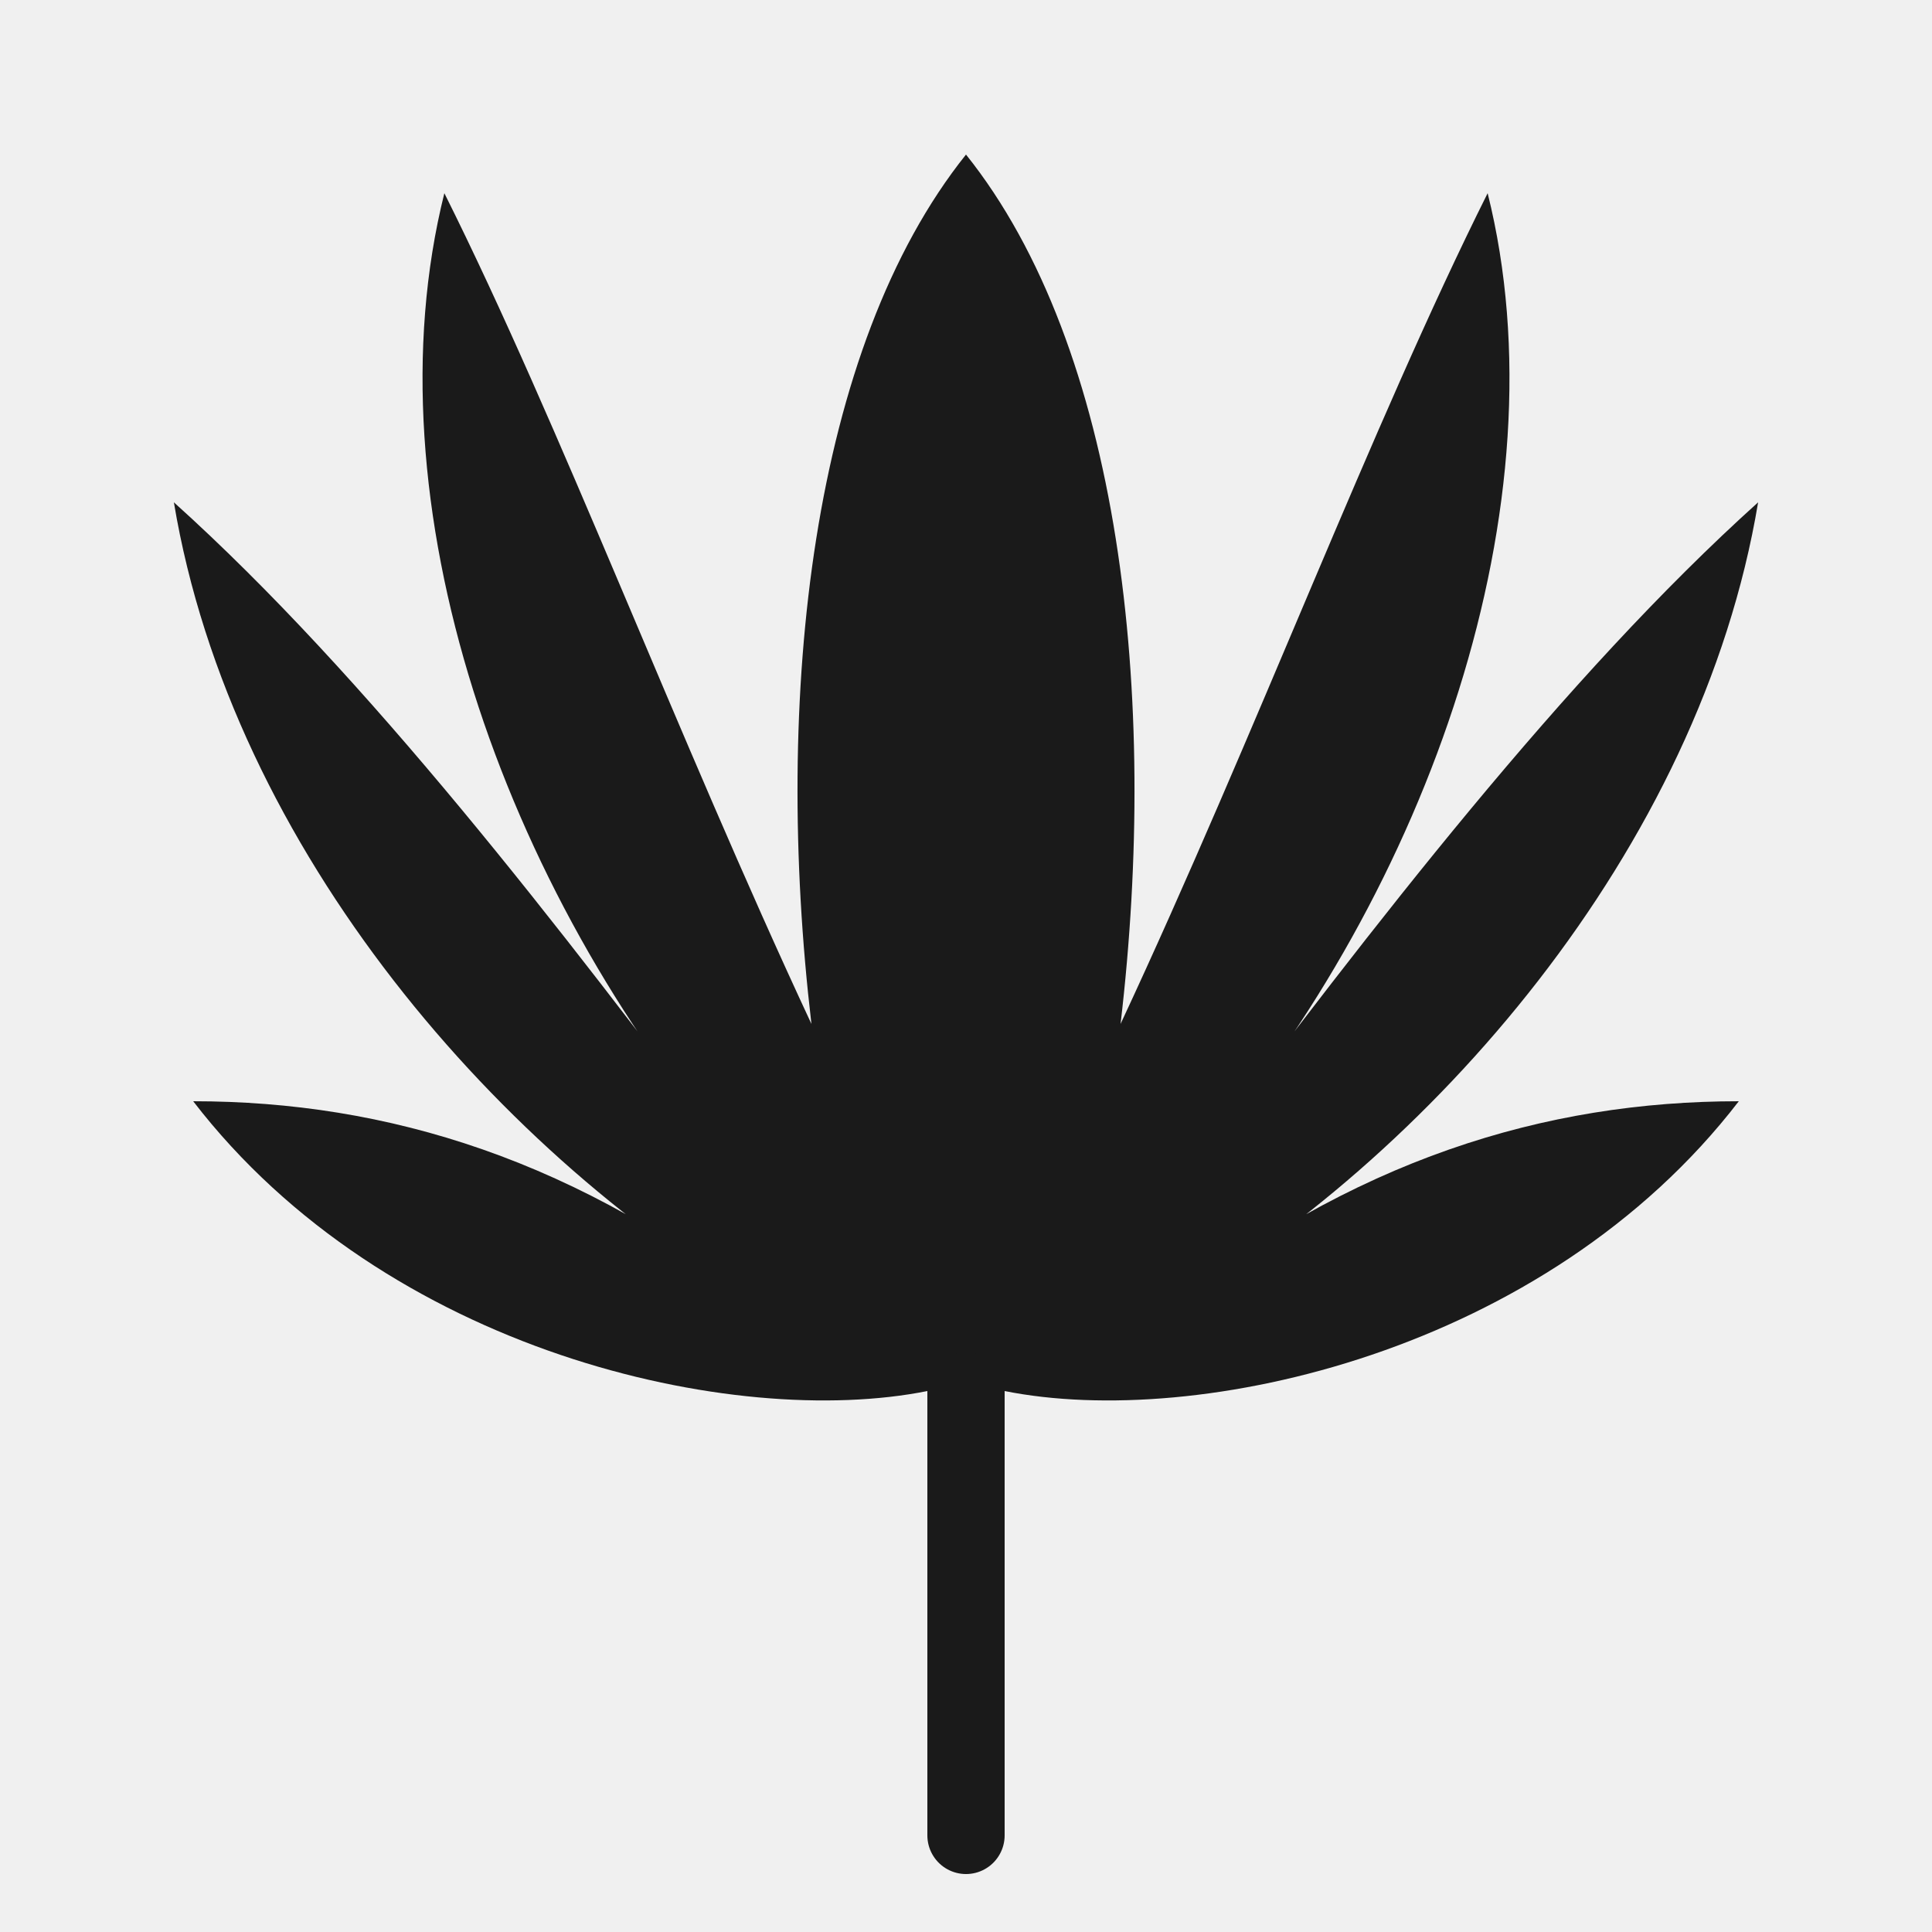
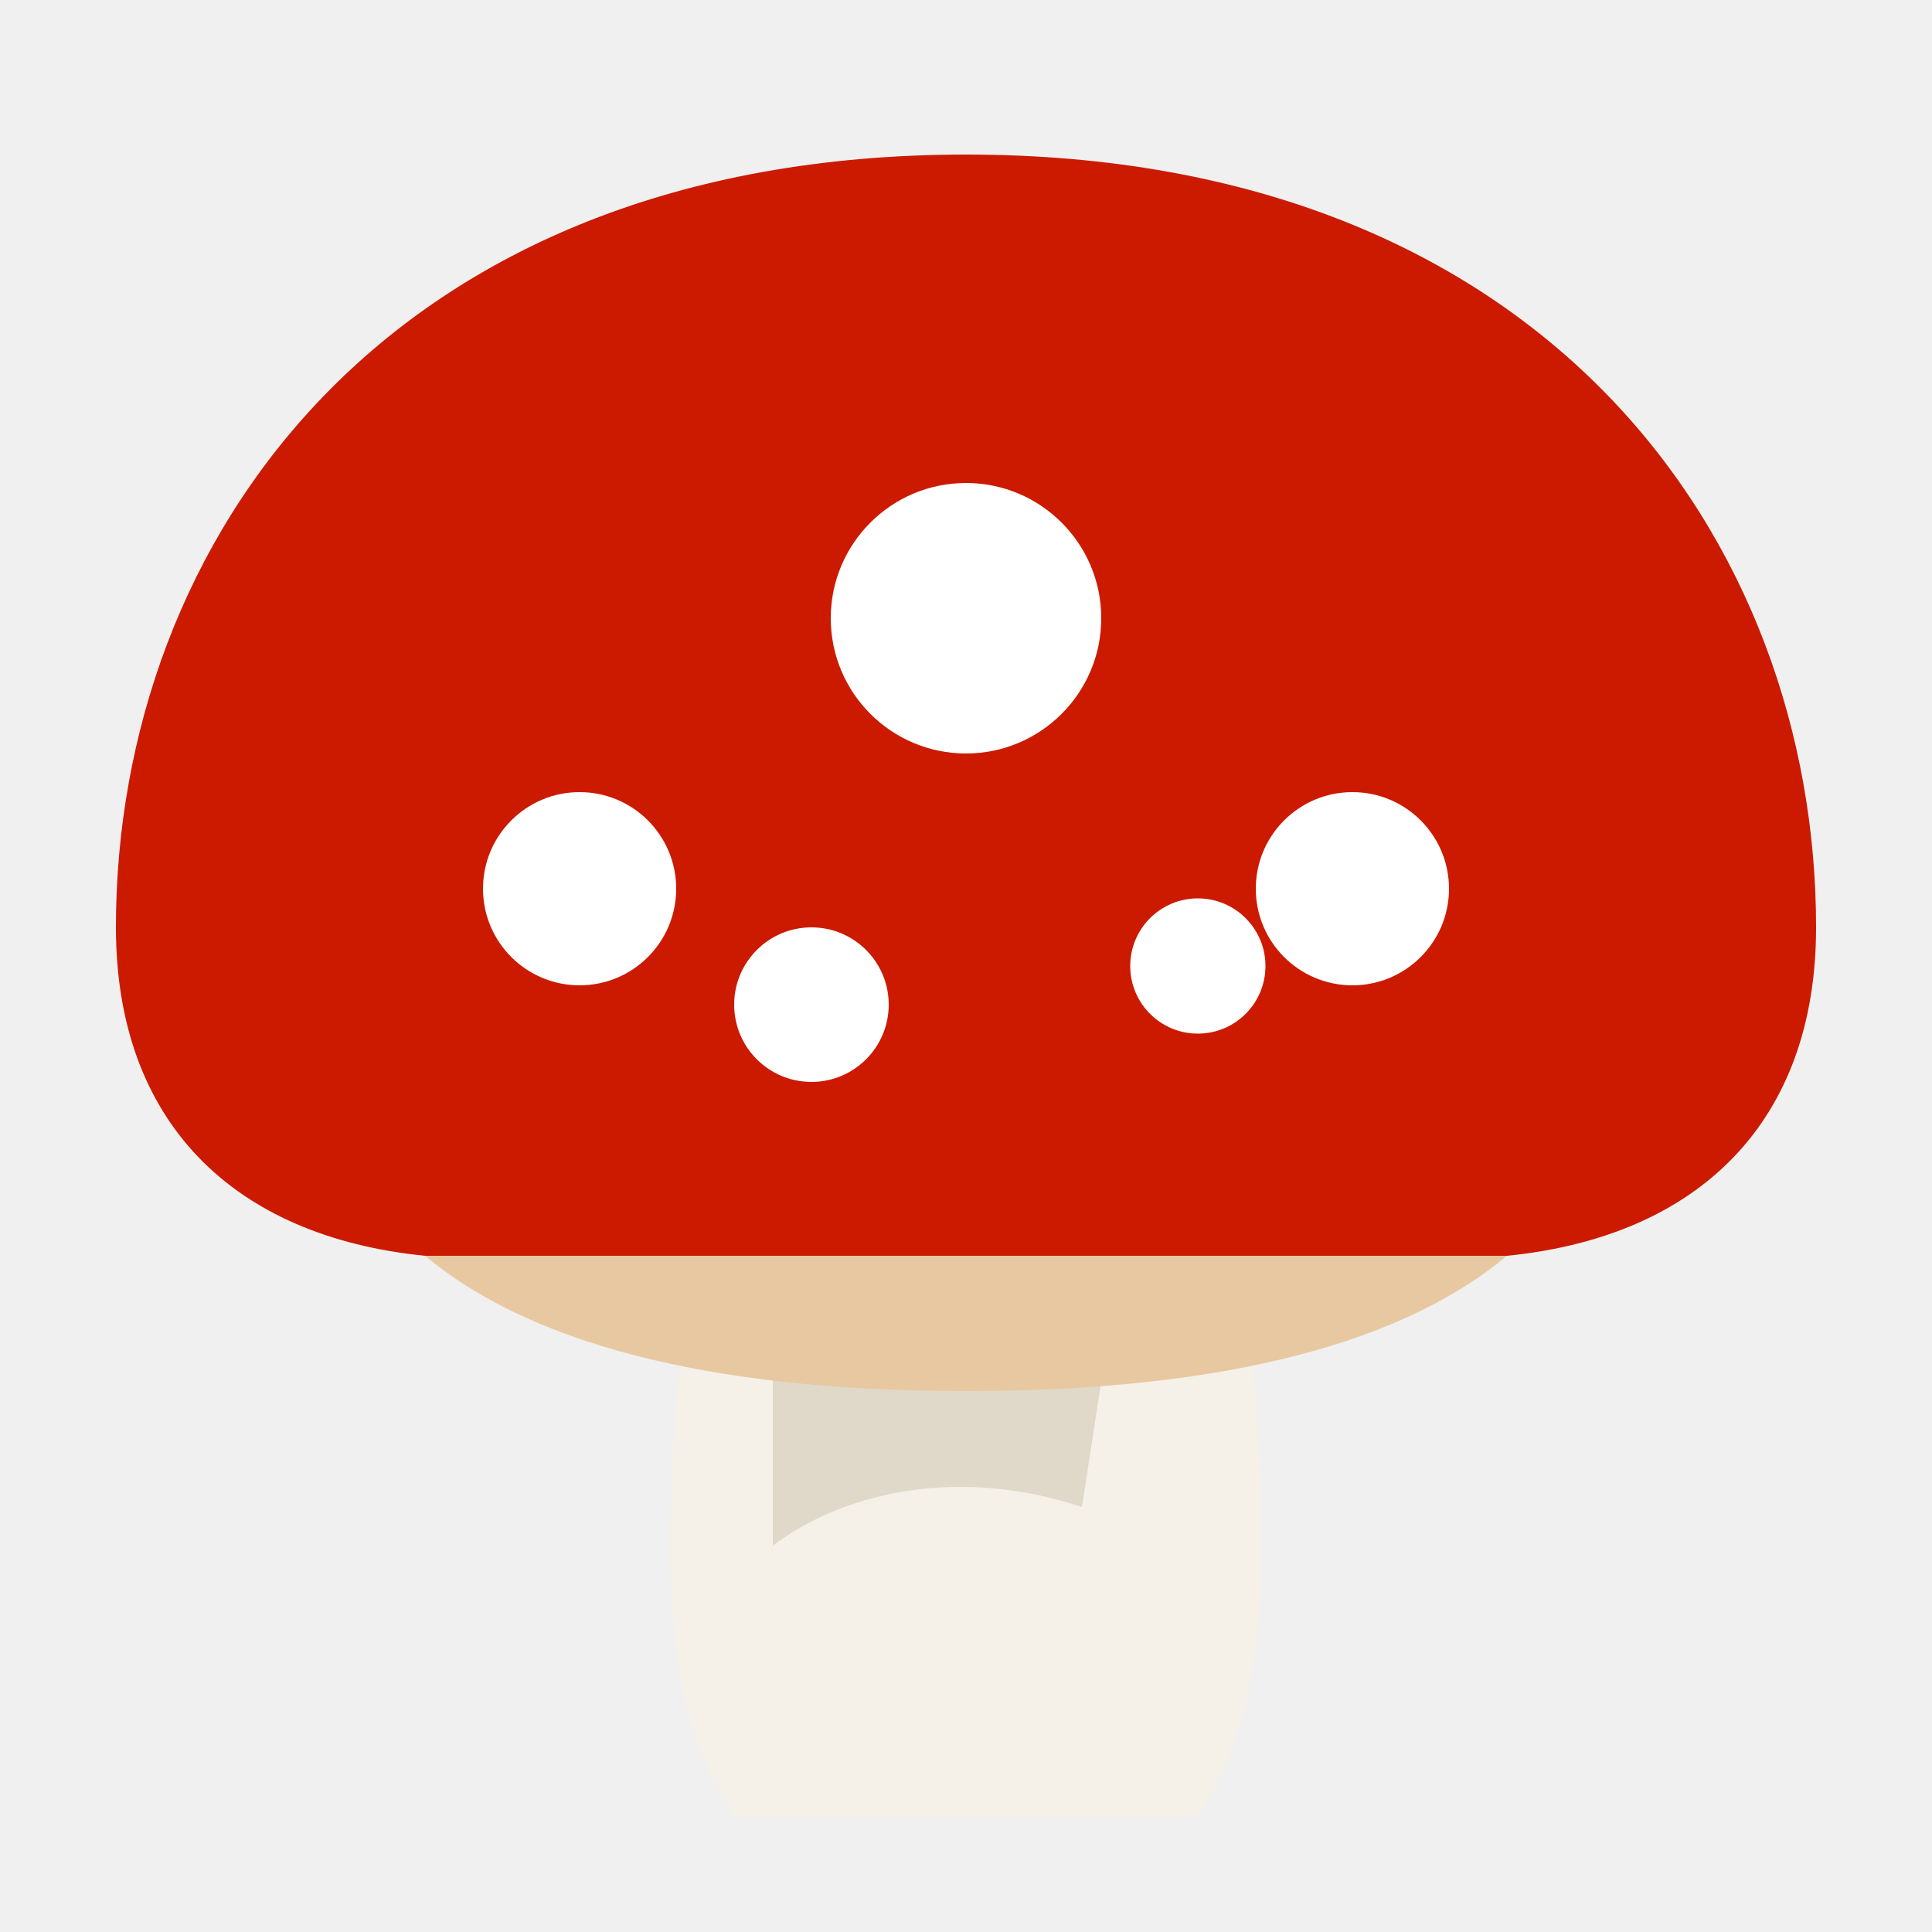
<svg xmlns="http://www.w3.org/2000/svg" width="32" height="32" viewBox="0 0 100 100">
-   <path fill="#1a1a1a" d="     M 50 95     L 48 72      C 38 74, 20 70, 10 57     C 20 57, 30 60, 40 68      C 26 60, 12 44, 9 26     C 19 35, 29 48, 38 60      C 26 46, 19 26, 23 10     C 29 22, 35 38, 42 53      C 40 36, 42 18, 50 8     C 58 18, 60 36, 58 53      C 65 38, 71 22, 77 10     C 81 26, 74 46, 62 60      C 71 48, 81 35, 91 26     C 88 44, 74 60, 60 68      C 70 60, 80 57, 90 57     C 80 70, 62 74, 52 72      Z   " />
-   <line x1="50" y1="72" x2="50" y2="95" stroke="#1a1a1a" stroke-width="4" stroke-linecap="round" />
+   <path fill="#f5f0e8" d="M 36 62 C 34 80, 34 88, 38 94 L 62 94 C 66 88, 66 80, 64 62 Z" />
+   <path fill="#e0d8c8" d="M 50 62 C 46 62, 42 63, 40 65 L 40 80 C 44 77, 50 76, 56 78 L 58 65 C 55 63, 52 62, 50 62 Z" />
+   <path fill="#cc1a00" d="M 50 8 C 20 8, 6 28, 6 48 C 6 58, 12 64, 22 65 L 78 65 C 88 64, 94 58, 94 48 C 94 28, 80 8, 50 8 Z" />
+   <path fill="#e8c8a0" d="M 22 65 C 28 70, 38 72, 50 72 C 62 72, 72 70, 78 65 Z" />
+   <circle cx="50" cy="32" r="7" fill="white" />
+   <circle cx="30" cy="46" r="5" fill="white" />
+   <circle cx="70" cy="46" r="5" fill="white" />
+   <circle cx="42" cy="52" r="4" fill="white" />
+   <circle cx="62" cy="50" r="3.5" fill="white" />
</svg>
